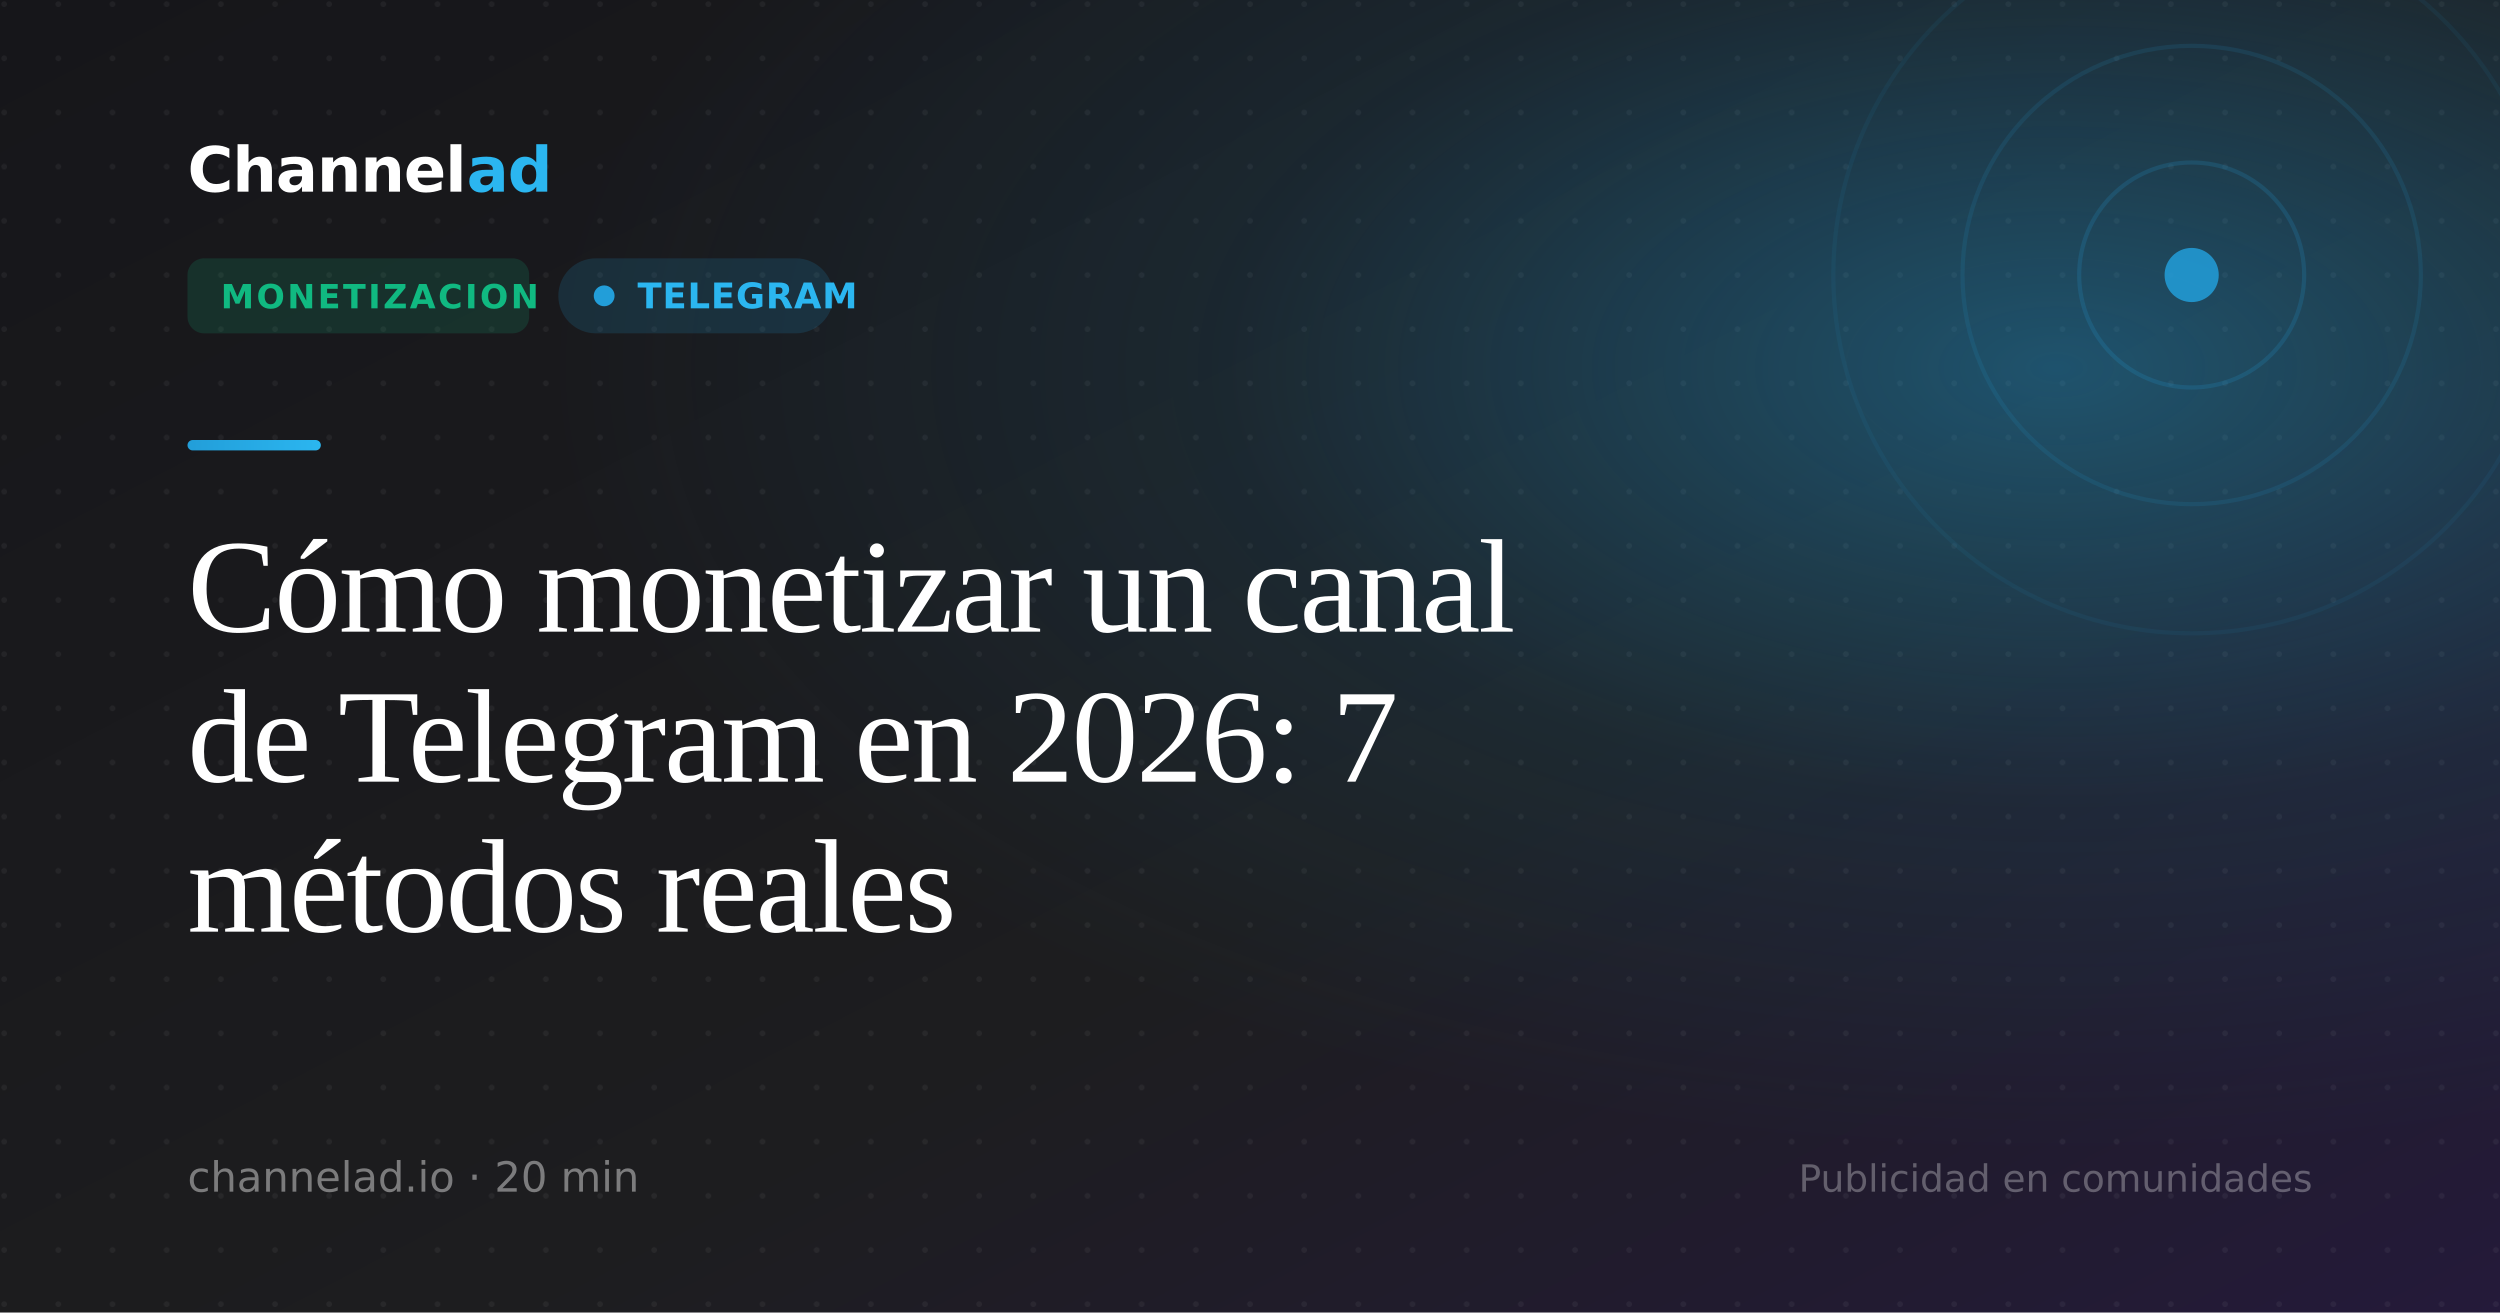
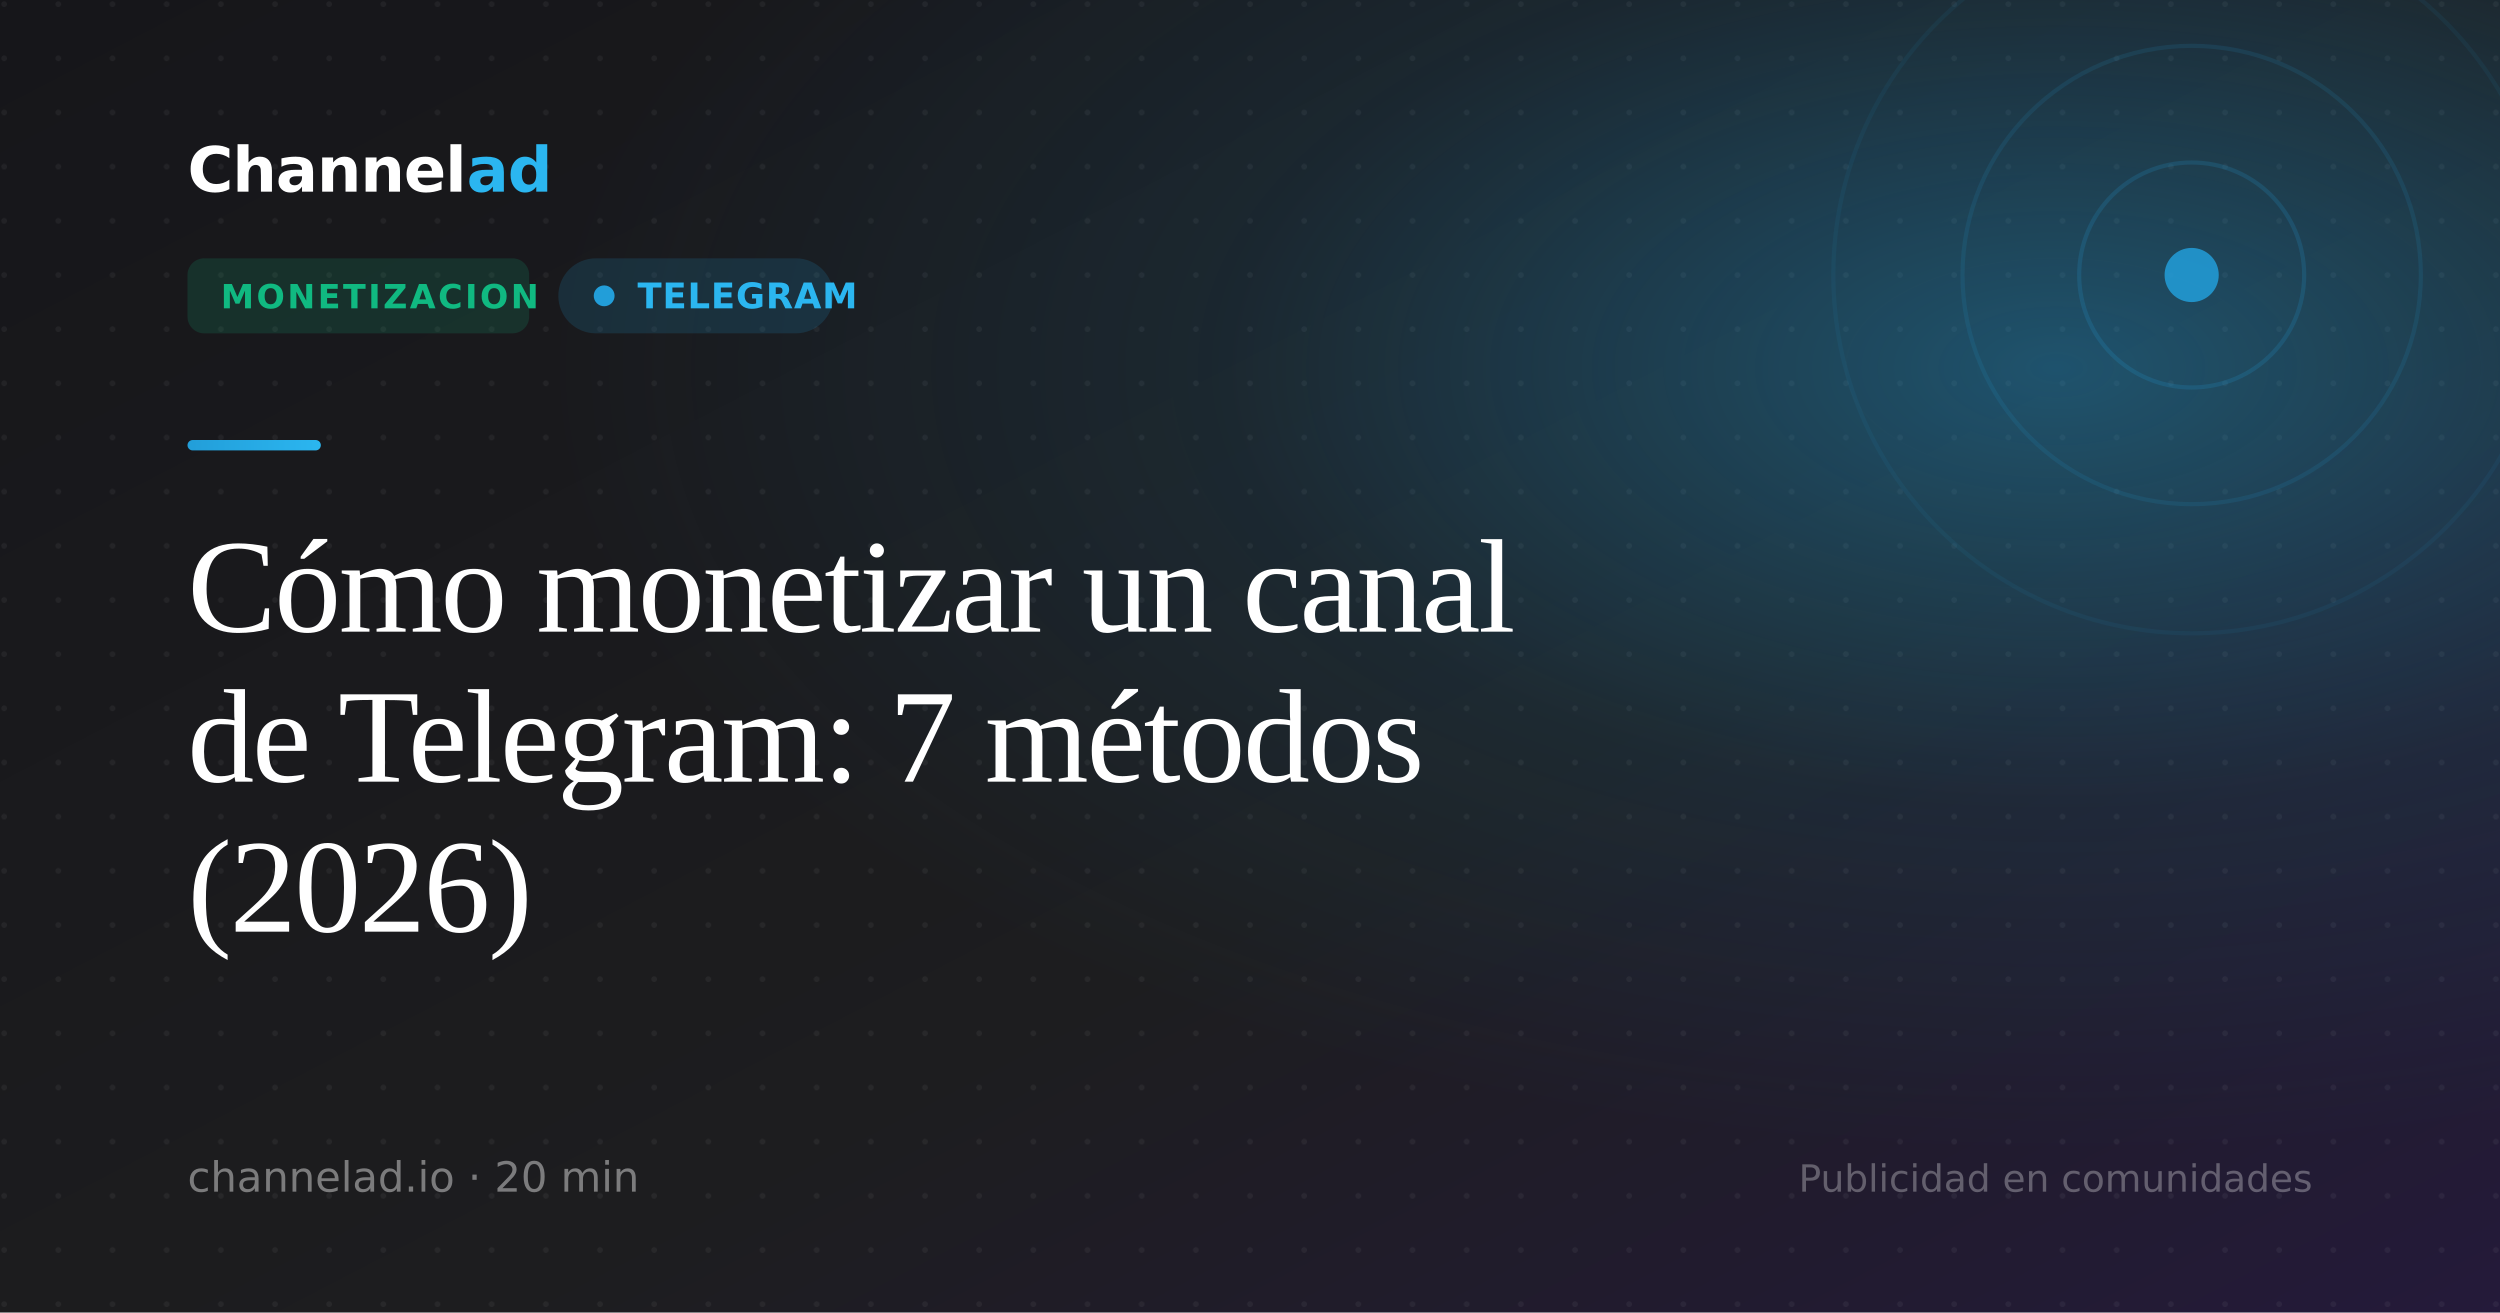
<svg xmlns="http://www.w3.org/2000/svg" width="1200" height="630" viewBox="0 0 1200 630">
  <defs>
    <linearGradient id="bg" x1="0" y1="0" x2="1" y2="1">
      <stop offset="0%" stop-color="#16161a" />
      <stop offset="60%" stop-color="#1D1D1F" />
      <stop offset="100%" stop-color="#241a3a" />
    </linearGradient>
    <radialGradient id="glow" cx="0.82" cy="0.28" r="0.6">
      <stop offset="0%" stop-color="#229ED9" stop-opacity="0.42" />
      <stop offset="55%" stop-color="#229ED9" stop-opacity="0.10" />
      <stop offset="100%" stop-color="#229ED9" stop-opacity="0" />
    </radialGradient>
    <linearGradient id="accent" x1="0" y1="0" x2="1" y2="0">
      <stop offset="0%" stop-color="#229ED9" />
      <stop offset="100%" stop-color="#2bb6f0" />
    </linearGradient>
    <pattern id="dots" width="26" height="26" patternUnits="userSpaceOnUse">
      <circle cx="2" cy="2" r="1.4" fill="#ffffff" opacity="0.05" />
    </pattern>
  </defs>
  <rect width="1200" height="630" fill="url(#bg)" />
  <rect width="1200" height="630" fill="url(#dots)" />
  <rect width="1200" height="630" fill="url(#glow)" />
  <g transform="translate(1052,132)" fill="none" stroke="#229ED9" stroke-opacity="0.18">
    <circle r="54" stroke-width="2" />
    <circle r="110" stroke-width="2" stroke-opacity="0.12" />
    <circle r="172" stroke-width="2" stroke-opacity="0.07" />
  </g>
  <circle cx="1052" cy="132" r="13" fill="#229ED9" opacity="0.85" />
  <text x="90" y="92" font-family="DejaVu Sans, Verdana, sans-serif" font-size="30" font-weight="700" fill="#ffffff" letter-spacing="-0.5">Channel<tspan fill="#2bb6f0">ad</tspan>
  </text>
  <g transform="translate(90,150)">
    <rect x="0" y="-26" width="164" height="36" rx="8" fill="#10b981" opacity="0.16" />
    <text x="16" y="-2" font-family="DejaVu Sans, Verdana, sans-serif" font-size="16" font-weight="700" fill="#10b981" letter-spacing="1.2">MONETIZACION</text>
  </g>
  <g transform="translate(268,150)">
    <rect x="0" y="-26" width="132" height="36" rx="18" fill="#229ED9" opacity="0.16" />
    <circle cx="22" cy="-8" r="5" fill="#229ED9" />
    <text x="38" y="-2" font-family="DejaVu Sans, Verdana, sans-serif" font-size="17" font-weight="700" fill="#2bb6f0" letter-spacing="0.4">TELEGRAM</text>
  </g>
  <rect x="90" y="211.2" width="64" height="5" rx="2.5" fill="url(#accent)" />
  <text x="90" y="303.2" font-family="Georgia, 'Times New Roman', serif" font-size="64" font-weight="400" fill="#ffffff" letter-spacing="-1">
    <tspan x="90" dy="0">Cómo monetizar un canal</tspan>
-     <tspan x="90" dy="72">de Telegram en 2026: 7</tspan>
-     <tspan x="90" dy="72">métodos reales</tspan>
+     <tspan x="90" dy="72">de Telegram: 7 métodos</tspan>
+     <tspan x="90" dy="72">(2026)</tspan>
  </text>
  <text x="90" y="572" font-family="DejaVu Sans, Verdana, sans-serif" font-size="20" fill="#ffffff" opacity="0.42">channelad.io  ·  20 min</text>
  <text x="1110" y="572" text-anchor="end" font-family="DejaVu Sans, Verdana, sans-serif" font-size="18" fill="#ffffff" opacity="0.30">Publicidad en comunidades</text>
</svg>
